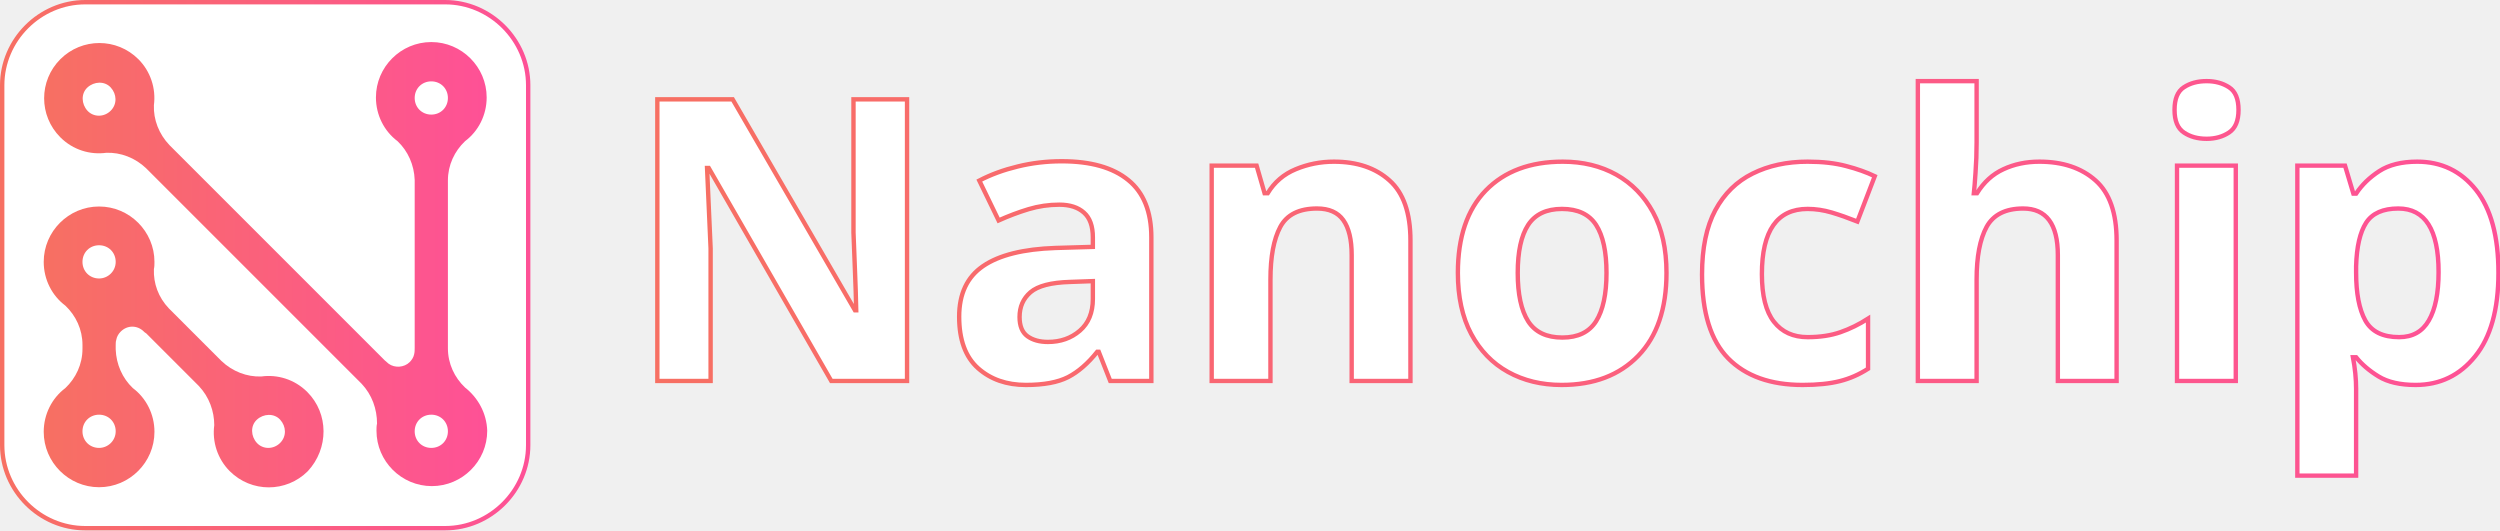
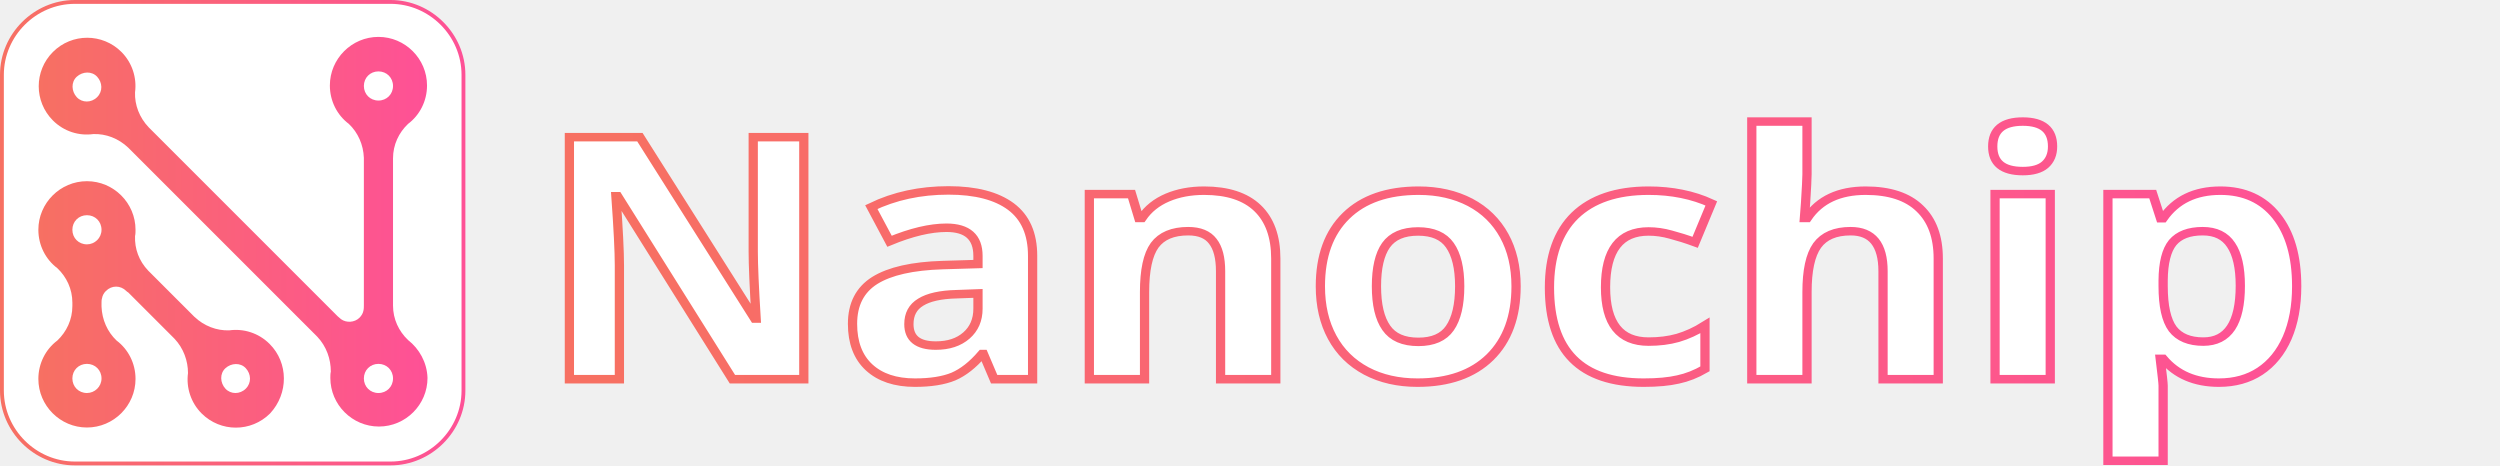
- <svg xmlns="http://www.w3.org/2000/svg" xmlns:xlink="http://www.w3.org/1999/xlink" xml:space="preserve" viewBox="0 0 285.171 60.5" y="0px" x="0px" id="Layer_1" version="1.1" width="285.171" height="60.5">
-   <defs id="defs20">
-     <linearGradient id="linearGradient7545">
-       <stop style="stop-color:#f77062;stop-opacity:1" offset="0" id="stop7547" />
-       <stop style="stop-color:#fe5196;stop-opacity:1" offset="1" id="stop7549" />
-     </linearGradient>
-     <linearGradient id="linearGradient7537">
-       <stop style="stop-color:#f77062;stop-opacity:1" offset="0" id="stop7539" />
-       <stop style="stop-color:#fe5196;stop-opacity:1" offset="1" id="stop7541" />
-     </linearGradient>
-     <linearGradient xlink:href="#linearGradient7537" id="linearGradient7543" x1="179.1" y1="556.7" x2="275.1" y2="556.7" gradientUnits="userSpaceOnUse" gradientTransform="translate(-0.3958351,-0.3958291)" />
-     <linearGradient xlink:href="#linearGradient7545" id="linearGradient7551" x1="187.1" y1="556.612" x2="267.2" y2="556.612" gradientUnits="userSpaceOnUse" gradientTransform="translate(-0.3958351,-0.3958291)" />
-     <linearGradient xlink:href="#linearGradient7545" id="linearGradient7559" x1="72.774" y1="30" x2="284.921" y2="30" gradientUnits="userSpaceOnUse" />
-     <linearGradient xlink:href="#linearGradient7537" id="linearGradient7561" gradientUnits="userSpaceOnUse" x1="179.1" y1="556.7" x2="275.1" y2="556.7" gradientTransform="translate(-0.3958351,-0.3958291)" />
-     <linearGradient xlink:href="#linearGradient7545" id="linearGradient7563" gradientUnits="userSpaceOnUse" x1="187.1" y1="556.612" x2="267.2" y2="556.612" gradientTransform="translate(-0.3958351,-0.3958291)" />
-     <linearGradient xlink:href="#linearGradient7545" id="linearGradient7565" gradientUnits="userSpaceOnUse" x1="187.1" y1="556.612" x2="267.2" y2="556.612" gradientTransform="translate(-0.3958351,-0.3958291)" />
+ <svg xmlns="http://www.w3.org/2000/svg" style="isolation:isolate" viewBox="0 0 325 60.5" width="325" height="60.5">
+   <defs>
+     <clipPath id="_clipPath_mQTYFxXp0vry0xUXDXybV2pIhfImCYBu">
+       <rect width="325" height="60.5" />
+     </clipPath>
  </defs>
-   <style id="style3" type="text/css">
- 	.st0{fill:#FF0000;}
- 	.st1{fill:#FFFFFF;}
- </style>
-   <g id="XMLID_14_" transform="matrix(0.6315789,0,0,0.6315789,-113.1816,-321.35)" style="fill:#ffffff;fill-opacity:1;stroke:url(#linearGradient7543);stroke-width:0.792;stroke-miterlimit:4;stroke-dasharray:none;stroke-opacity:1">
-     <path style="fill:#ffffff;fill-opacity:1;stroke:url(#linearGradient7561);stroke-width:0.792;stroke-miterlimit:4;stroke-dasharray:none;stroke-opacity:1" id="XMLID_35_" class="st0" d="m 194.6,604.2 c -8.2,0 -15,-6.8 -15,-15 l 0,-65 c 0,-8.2 6.8,-15 15,-15 l 65,0 c 8.2,0 15,6.8 15,15 l 0,65 c 0,8.2 -6.8,15 -15,15 l -65,0 z" />
+   <g clip-path="url(#_clipPath_mQTYFxXp0vry0xUXDXybV2pIhfImCYBu)">
+     <g>
+       <linearGradient id="_lgradient_32" x1="-0.009" y1="0.496" x2="1.001" y2="0.496">
+         <stop offset="0%" stop-opacity="1" style="stop-color:rgb(247,112,98)" />
+         <stop offset="100%" stop-opacity="1" style="stop-color:rgb(254,81,150)" />
+       </linearGradient>
+       <path d=" M 9.724 60.25 C 4.545 60.25 0.25 55.955 0.25 50.776 L 0.25 9.724 C 0.25 4.545 4.545 0.25 9.724 0.25 L 50.776 0.25 C 55.955 0.25 60.25 4.545 60.25 9.724 L 60.25 50.776 C 60.25 55.955 55.955 60.25 50.776 60.25 L 9.724 60.25 L 9.724 60.25 Z " fill="rgb(255,255,255)" vector-effect="non-scaling-stroke" stroke-width="0.5" stroke="url(#_lgradient_32)" stroke-linejoin="miter" stroke-linecap="butt" stroke-miterlimit="4" />
+     </g>
+     <g>
+       <linearGradient id="_lgradient_33" x1="-0.006" y1="0.496" x2="0.995" y2="0.496" gradientTransform="matrix(50.542,0,0,50.653,5.034,4.797)" gradientUnits="userSpaceOnUse">
+         <stop offset="0%" stop-opacity="1" style="stop-color:rgb(247,112,98)" />
+         <stop offset="100%" stop-opacity="1" style="stop-color:rgb(254,81,150)" />
+       </linearGradient>
+       <path d=" M 53.05 44.208 C 51.85 43.071 51.092 41.492 51.092 39.724 L 51.092 39.724 L 51.092 20.587 L 51.092 20.587 C 51.092 18.818 51.85 17.239 53.05 16.103 C 54.566 14.966 55.513 13.134 55.513 11.113 C 55.513 7.639 52.671 4.797 49.197 4.797 C 45.724 4.797 42.882 7.639 42.882 11.113 C 42.882 13.134 43.829 14.966 45.345 16.103 C 46.545 17.239 47.239 18.818 47.303 20.524 L 47.303 20.524 L 47.303 39.661 L 47.303 39.661 C 47.303 39.913 47.303 40.166 47.239 40.418 C 47.176 40.734 46.987 41.05 46.734 41.303 C 46.103 41.934 45.029 41.997 44.334 41.492 C 44.208 41.366 44.018 41.239 43.892 41.113 L 43.892 41.113 L 19.324 16.545 L 19.324 16.545 C 18.124 15.282 17.492 13.639 17.555 11.997 C 17.808 10.103 17.176 8.145 15.787 6.755 C 13.324 4.292 9.345 4.292 6.882 6.755 C 4.418 9.218 4.418 13.197 6.882 15.661 C 8.334 17.113 10.292 17.682 12.124 17.429 C 13.766 17.366 15.408 17.997 16.671 19.197 L 16.671 19.197 L 41.239 43.766 L 41.239 43.766 C 42.439 45.029 43.008 46.671 43.008 48.313 C 42.945 48.566 42.945 48.882 42.945 49.134 C 42.945 52.608 45.787 55.45 49.261 55.45 C 52.734 55.45 55.576 52.608 55.576 49.134 C 55.513 47.113 54.503 45.345 53.05 44.208 L 53.05 44.208 Z  M 12.629 12.629 C 11.871 13.387 10.671 13.387 9.976 12.629 C 9.282 11.871 9.218 10.671 9.976 9.976 C 10.734 9.282 11.934 9.218 12.629 9.976 C 13.324 10.734 13.387 11.871 12.629 12.629 Z  M 49.197 9.282 C 50.271 9.282 51.092 10.103 51.092 11.176 C 51.092 12.25 50.271 13.071 49.197 13.071 C 48.124 13.071 47.303 12.25 47.303 11.176 C 47.303 10.103 48.124 9.282 49.197 9.282 Z  M 49.197 51.092 C 48.124 51.092 47.303 50.271 47.303 49.197 C 47.303 48.124 48.124 47.303 49.197 47.303 C 50.271 47.303 51.092 48.124 51.092 49.197 C 51.092 50.271 50.271 51.092 49.197 51.092 Z " fill="url(#_lgradient_33)" />
+       <linearGradient id="_lgradient_34" x1="-0.008" y1="0.199" x2="1.577" y2="0.199" gradientTransform="matrix(31.918,0,0,32.037,4.987,23.555)" gradientUnits="userSpaceOnUse">
+         <stop offset="0%" stop-opacity="1" style="stop-color:rgb(247,112,98)" />
+         <stop offset="100%" stop-opacity="1" style="stop-color:rgb(254,81,150)" />
+       </linearGradient>
+       <path d=" M 35.05 44.713 C 33.597 43.261 31.639 42.692 29.808 42.945 C 28.166 43.008 26.524 42.376 25.261 41.176 L 25.261 41.176 L 19.261 35.176 C 18.061 33.913 17.492 32.334 17.555 30.692 C 17.618 30.439 17.618 30.124 17.618 29.871 C 17.618 26.397 14.776 23.555 11.303 23.555 C 7.829 23.555 4.987 26.397 4.987 29.871 C 4.987 31.892 5.934 33.724 7.45 34.861 C 8.65 35.997 9.408 37.576 9.408 39.345 L 9.408 39.345 L 9.408 39.787 L 9.408 39.787 C 9.408 41.555 8.65 43.134 7.45 44.271 C 5.934 45.408 4.987 47.239 4.987 49.261 C 4.987 52.734 7.829 55.576 11.303 55.576 C 14.776 55.576 17.618 52.734 17.618 49.261 C 17.618 47.239 16.671 45.408 15.155 44.271 C 13.955 43.134 13.261 41.555 13.197 39.85 L 13.197 39.85 L 13.197 39.408 L 13.197 39.408 C 13.197 39.218 13.197 38.966 13.261 38.776 C 13.324 38.397 13.513 38.082 13.766 37.829 C 14.524 37.071 15.661 37.071 16.418 37.829 C 16.482 37.892 16.545 37.955 16.671 38.018 L 16.671 38.018 L 22.671 44.018 C 23.871 45.282 24.439 46.924 24.439 48.503 C 24.187 50.397 24.818 52.355 26.208 53.745 C 28.671 56.208 32.65 56.208 35.113 53.745 C 37.513 51.155 37.513 47.176 35.05 44.713 L 35.05 44.713 Z  M 11.303 51.092 C 10.229 51.092 9.408 50.271 9.408 49.197 C 9.408 48.124 10.229 47.303 11.303 47.303 C 12.376 47.303 13.197 48.124 13.197 49.197 C 13.197 50.271 12.313 51.092 11.303 51.092 Z  M 11.303 31.766 C 10.229 31.766 9.408 30.945 9.408 29.871 C 9.408 28.797 10.229 27.976 11.303 27.976 C 12.376 27.976 13.197 28.797 13.197 29.871 C 13.197 30.945 12.313 31.766 11.303 31.766 Z  M 31.955 50.524 C 31.197 51.282 29.997 51.282 29.303 50.524 C 28.608 49.766 28.545 48.566 29.303 47.871 C 30.061 47.176 31.261 47.113 31.955 47.871 C 32.65 48.629 32.713 49.766 31.955 50.524 Z " fill="url(#_lgradient_34)" />
+     </g>
+     <g transform="matrix(2.405,0,0,2.203,67.294,0)">
+       <g stroke="url(#_lgradient_35)">
+         <text transform="matrix(1,0,0,1,1,22.377)" style="font-family:&quot;Open Sans&quot;;font-weight:700;font-size:20px;font-style:normal;fill:#FFFFFF;stroke-width:0.5;">Nanochip</text>
+       </g>
+       <defs>
+         <linearGradient id="_lgradient_35" x1="0.02" y1="1.272" x2="1.02" y2="1.272">
+           <stop offset="0%" stop-opacity="1" style="stop-color:rgb(247,112,98)" />
+           <stop offset="100%" stop-opacity="1" style="stop-color:rgb(254,81,150)" />
+         </linearGradient>
+       </defs>
+     </g>
  </g>
-   <g id="XMLID_2_" transform="matrix(0.6315789,0,0,0.6315789,-113.1816,-321.35)" style="fill:url(#linearGradient7551);fill-opacity:1">
-     <path style="fill:url(#linearGradient7563);fill-opacity:1" id="XMLID_8_" class="st1" d="m 263.2,578.8 c -1.9,-1.8 -3.1,-4.3 -3.1,-7.1 l 0,0 0,-30.3 0,0 c 0,-2.8 1.2,-5.3 3.1,-7.1 2.4,-1.8 3.9,-4.7 3.9,-7.9 0,-5.5 -4.5,-10 -10,-10 -5.5,0 -10,4.5 -10,10 0,3.2 1.5,6.1 3.9,7.9 1.9,1.8 3,4.3 3.1,7 l 0,0 0,30.3 0,0 c 0,0.4 0,0.8 -0.1,1.2 -0.1,0.5 -0.4,1 -0.8,1.4 -1,1 -2.7,1.1 -3.8,0.3 -0.2,-0.2 -0.5,-0.4 -0.7,-0.6 l 0,0 -38.9,-38.9 0,0 c -1.9,-2 -2.9,-4.6 -2.8,-7.2 0.4,-3 -0.6,-6.1 -2.8,-8.3 -3.9,-3.9 -10.2,-3.9 -14.1,0 -3.9,3.9 -3.9,10.2 0,14.1 2.3,2.3 5.4,3.2 8.3,2.8 2.6,-0.1 5.2,0.9 7.2,2.8 l 0,0 38.9,38.9 0,0 c 1.9,2 2.8,4.6 2.8,7.2 -0.1,0.4 -0.1,0.9 -0.1,1.3 0,5.5 4.5,10 10,10 5.5,0 10,-4.5 10,-10 -0.1,-3.2 -1.7,-6 -4,-7.8 z m -64,-50 c -1.2,1.2 -3.1,1.2 -4.2,0 -1.1,-1.2 -1.2,-3.1 0,-4.2 1.2,-1.1 3.1,-1.2 4.2,0 1.1,1.2 1.2,3 0,4.2 z m 57.9,-5.3 c 1.7,0 3,1.3 3,3 0,1.7 -1.3,3 -3,3 -1.7,0 -3,-1.3 -3,-3 0,-1.7 1.3,-3 3,-3 z m 0,66.2 c -1.7,0 -3,-1.3 -3,-3 0,-1.7 1.3,-3 3,-3 1.7,0 3,1.3 3,3 0,1.7 -1.3,3 -3,3 z" />
-     <path style="fill:url(#linearGradient7565);fill-opacity:1" id="XMLID_3_" class="st1" d="m 234.7,579.6 c -2.3,-2.3 -5.4,-3.2 -8.3,-2.8 -2.6,0.1 -5.2,-0.9 -7.2,-2.8 l 0,0 -9.5,-9.5 c -1.9,-2 -2.8,-4.5 -2.7,-7.1 0.1,-0.4 0.1,-0.9 0.1,-1.3 0,-5.5 -4.5,-10 -10,-10 -5.5,0 -10,4.5 -10,10 0,3.2 1.5,6.1 3.9,7.9 1.9,1.8 3.1,4.3 3.1,7.1 l 0,0 0,0.7 0,0 c 0,2.8 -1.2,5.3 -3.1,7.1 -2.4,1.8 -3.9,4.7 -3.9,7.9 0,5.5 4.5,10 10,10 5.5,0 10,-4.5 10,-10 0,-3.2 -1.5,-6.1 -3.9,-7.9 -1.9,-1.8 -3,-4.3 -3.1,-7 l 0,0 0,-0.7 0,0 c 0,-0.3 0,-0.7 0.1,-1 0.1,-0.6 0.4,-1.1 0.8,-1.5 1.2,-1.2 3,-1.2 4.2,0 0.1,0.1 0.2,0.2 0.4,0.3 l 0,0 9.5,9.5 c 1.9,2 2.8,4.6 2.8,7.1 -0.4,3 0.6,6.1 2.8,8.3 3.9,3.9 10.2,3.9 14.1,0 3.8,-4.1 3.8,-10.4 -0.1,-14.3 z m -37.6,10.1 c -1.7,0 -3,-1.3 -3,-3 0,-1.7 1.3,-3 3,-3 1.7,0 3,1.3 3,3 0,1.7 -1.4,3 -3,3 z m 0,-30.6 c -1.7,0 -3,-1.3 -3,-3 0,-1.7 1.3,-3 3,-3 1.7,0 3,1.3 3,3 0,1.7 -1.4,3 -3,3 z m 32.7,29.7 c -1.2,1.2 -3.1,1.2 -4.2,0 -1.1,-1.2 -1.2,-3.1 0,-4.2 1.2,-1.1 3.1,-1.2 4.2,0 1.1,1.2 1.2,3 0,4.2 z" />
-   </g>
-   <text xml:space="preserve" style="font-style:normal;font-variant:normal;font-weight:bold;font-stretch:normal;font-size:45px;line-height:125%;font-family:'Fira Code';-inkscape-font-specification:'Fira Code, Bold';text-align:start;letter-spacing:0px;word-spacing:0px;writing-mode:lr-tb;text-anchor:start;fill:#ffffff;fill-opacity:1;stroke:url(#linearGradient7559);stroke-width:0.5;stroke-linecap:butt;stroke-linejoin:miter;stroke-miterlimit:4;stroke-dasharray:none;stroke-opacity:1;" x="70.934" y="43.458" id="text6120">
-     <tspan id="tspan6122" x="70.934" y="43.458" style="stroke:url(#linearGradient7559);fill:#ffffff;fill-opacity:1;">Nanochip</tspan>
-   </text>
</svg>
